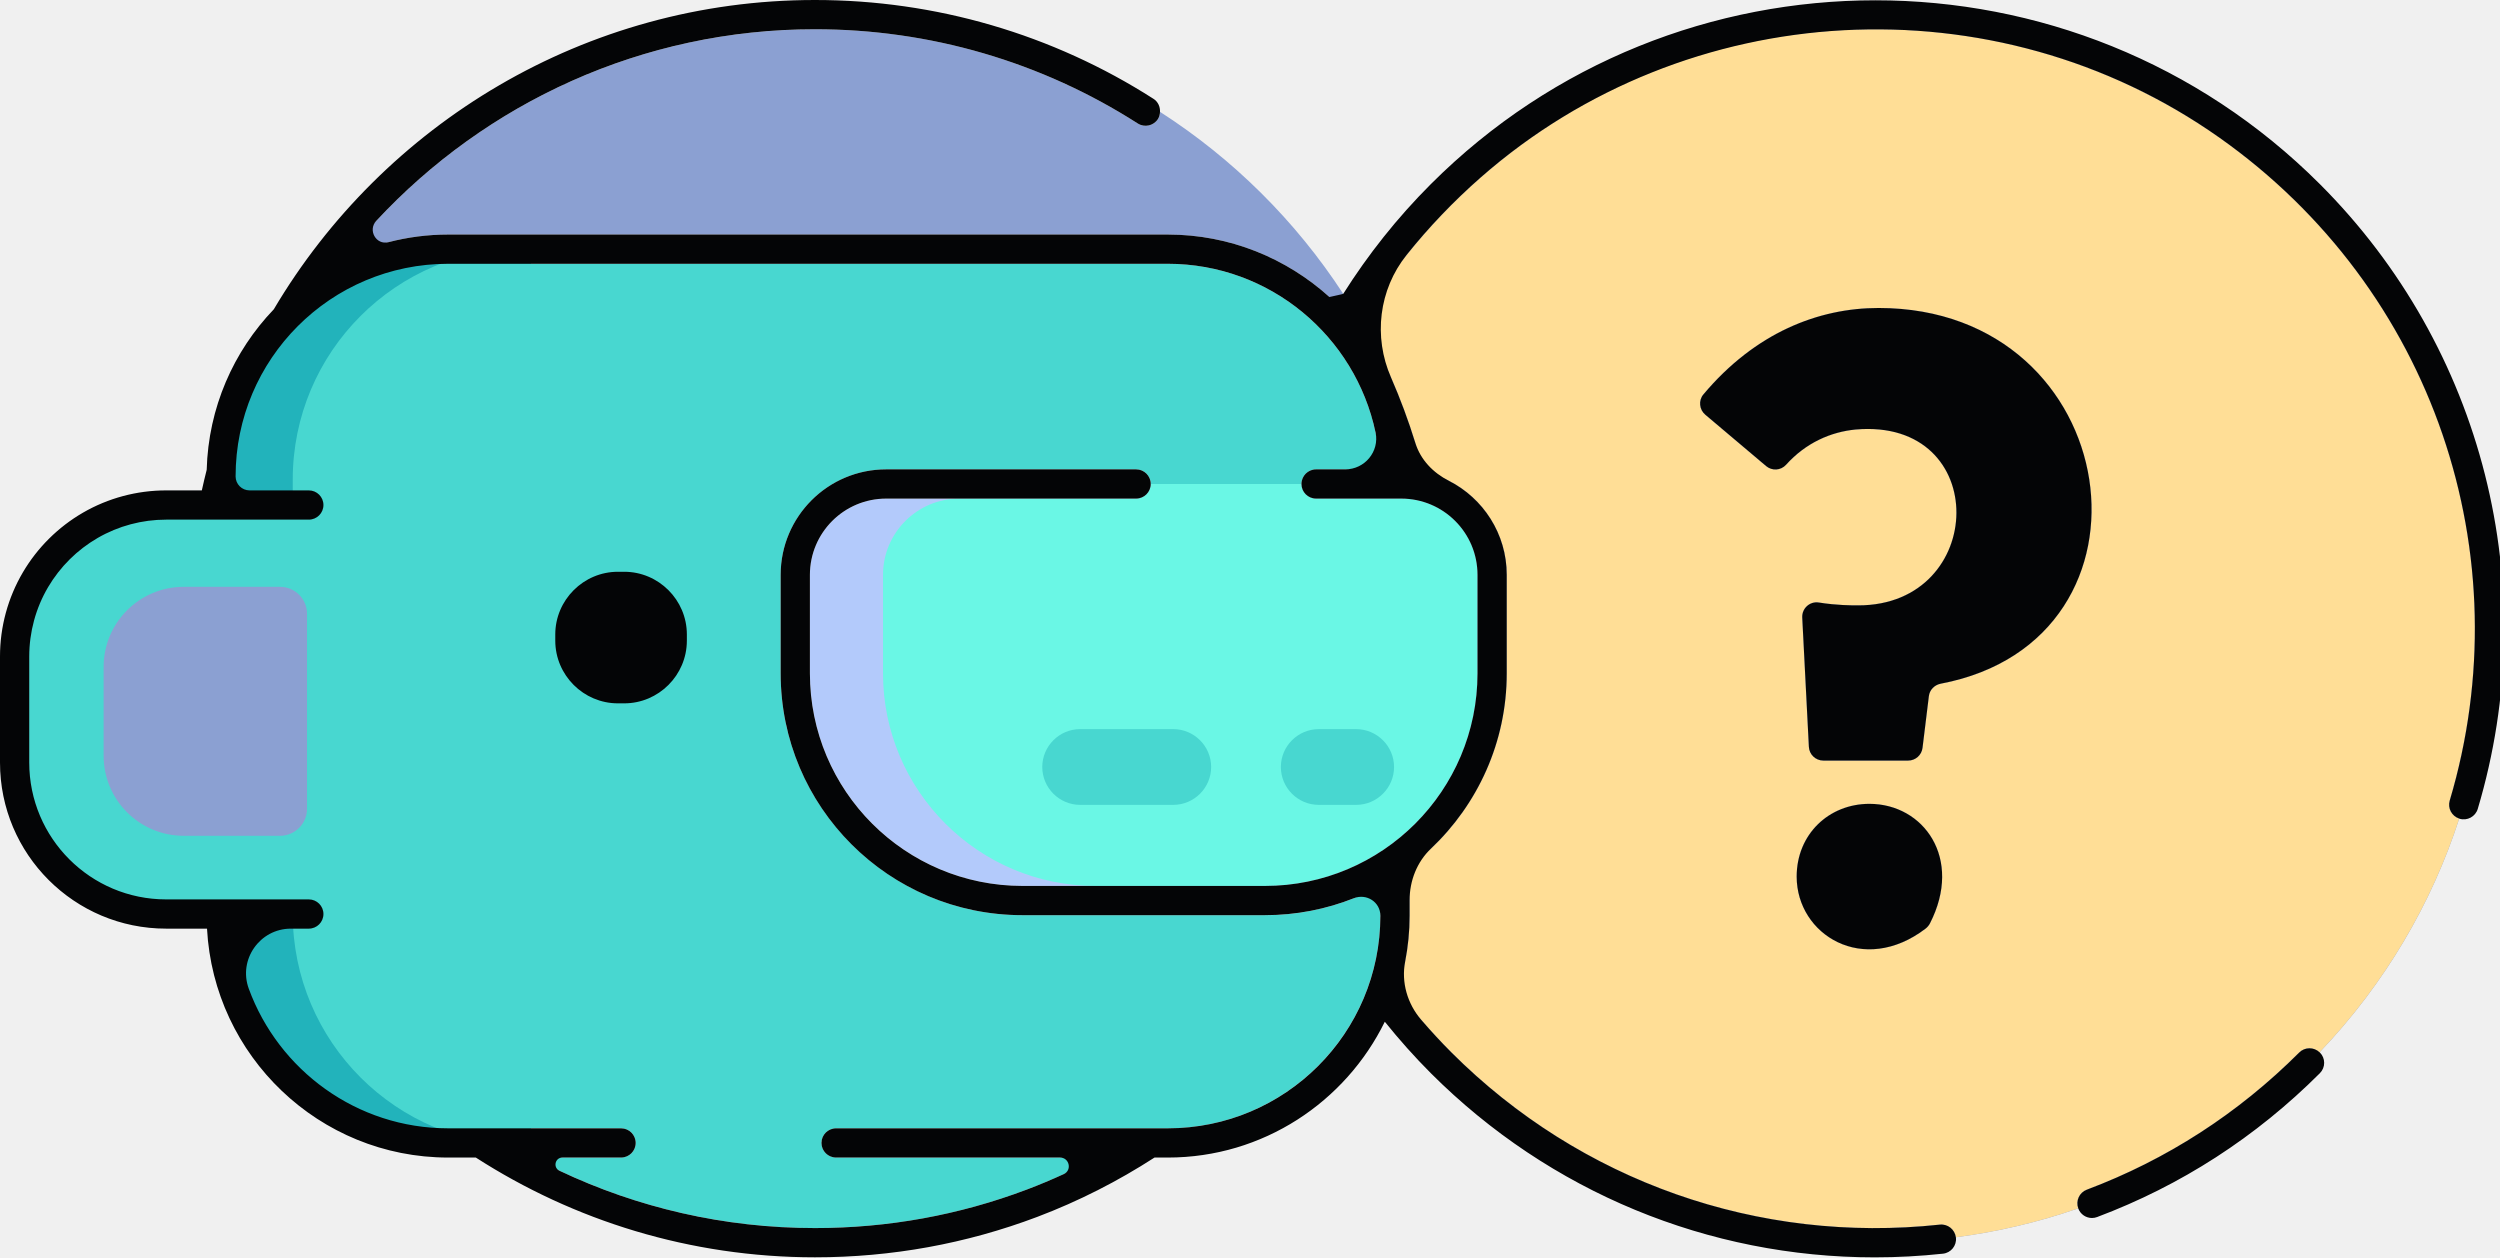
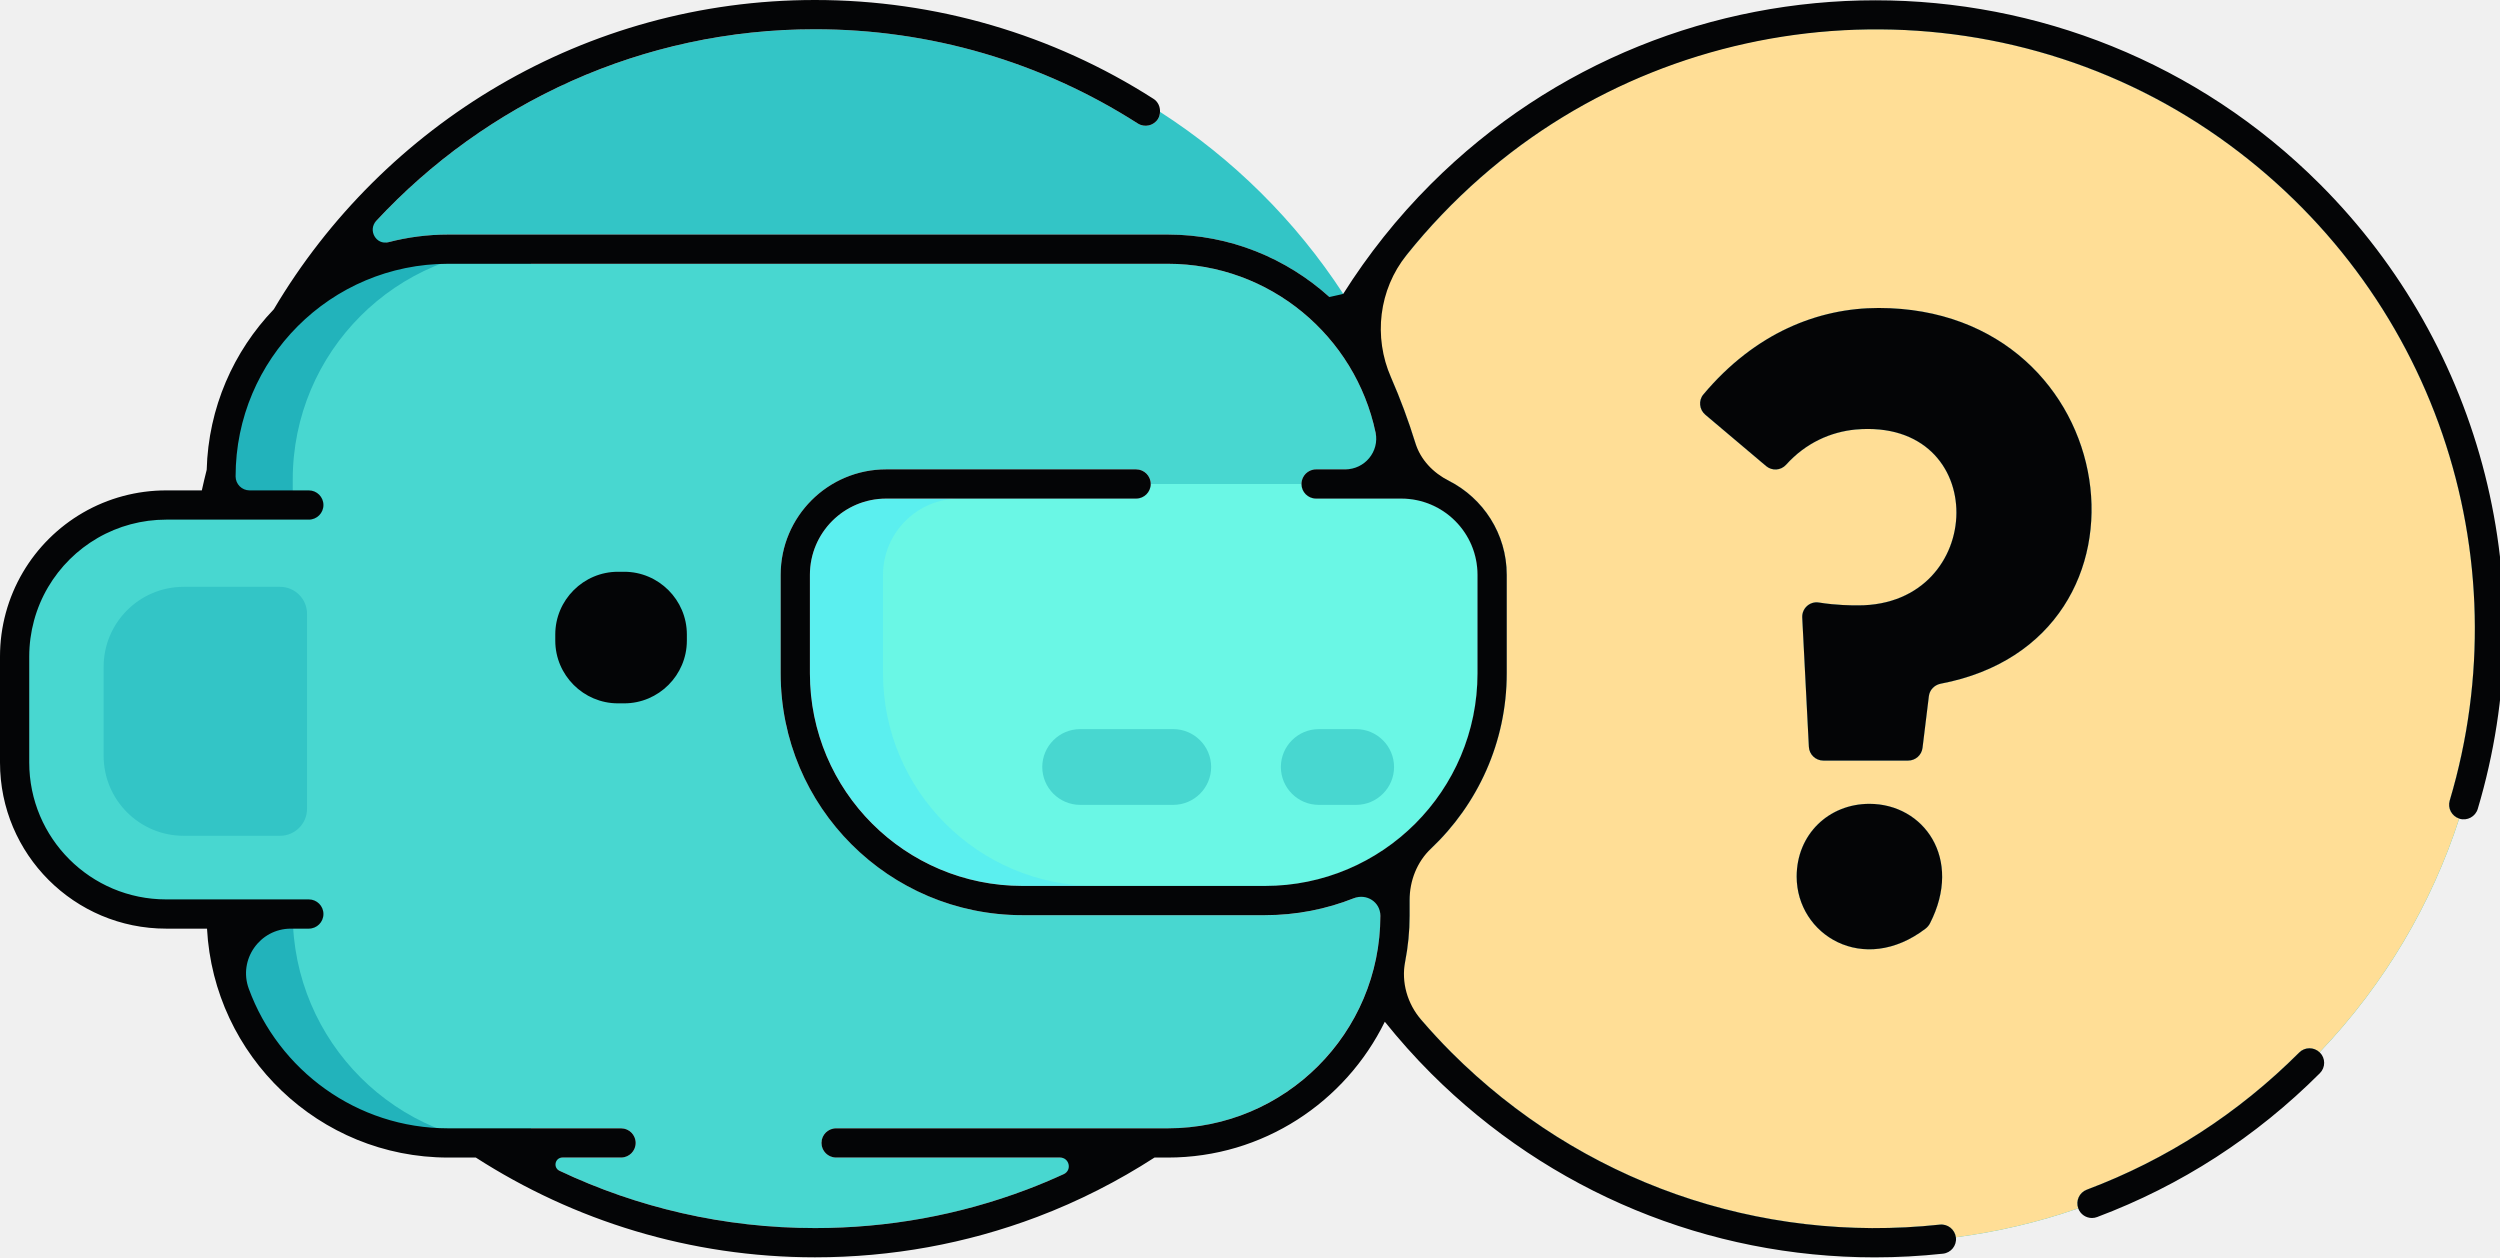
<svg xmlns="http://www.w3.org/2000/svg" width="171" height="86" viewBox="0 0 171 86" fill="none">
  <g clip-path="url(#clip0)">
    <path fill-rule="evenodd" clip-rule="evenodd" d="M46.107 43.782C46.107 45.682 44.553 47.236 42.653 47.236H42.308C40.408 47.236 38.854 45.682 38.854 43.782V43.437C38.854 41.537 40.408 39.983 42.308 39.983H42.653C44.553 39.983 46.107 41.537 46.107 43.437V43.782ZM86.518 62.598H69.939C60.818 62.598 53.397 55.178 53.397 46.056V39.321C53.397 35.342 56.634 32.104 60.614 32.104H77.711C78.263 32.104 78.711 32.552 78.711 33.104H89.019C89.019 32.552 89.466 32.104 90.019 32.104H94.393C94.135 24.309 87.731 18.044 79.875 18.044H30.657C25.531 18.044 21.025 20.717 18.435 24.736H21.122C21.674 24.736 22.122 25.183 22.122 25.736C22.122 26.288 21.674 26.736 21.122 26.736H15.664V29.916H21.122C21.674 29.916 22.122 30.364 22.122 30.916C22.122 31.469 21.674 31.916 21.122 31.916H21.115C21.115 31.929 21.122 31.94 21.122 31.953V47.495C21.122 48.067 20.658 48.531 20.086 48.531H16.941C16.941 49.083 16.493 49.531 15.941 49.531H15.664V52.712H21.122C21.674 52.712 22.122 53.159 22.122 53.712C22.122 54.264 21.674 54.712 21.122 54.712H16.114V62.635C16.114 70.653 22.638 77.177 30.657 77.177H42.481C43.033 77.177 43.481 77.625 43.481 78.177C43.481 78.729 43.033 79.177 42.481 79.177H36.477C42.225 82.251 48.783 84 55.744 84C60.736 84 65.612 83.114 70.238 81.365C71.898 80.738 73.496 80.002 75.035 79.177H57.188C56.635 79.177 56.188 78.729 56.188 78.177C56.188 77.625 56.635 77.177 57.188 77.177H79.875C87.893 77.177 94.417 70.653 94.417 62.635V60.586C92.068 61.868 89.377 62.598 86.518 62.598Z" fill="#48d7d0" />
    <path fill-rule="evenodd" clip-rule="evenodd" d="M31.603 16.978H32.063V78.334H31.603C22.859 78.334 15.771 71.246 15.771 62.502V32.81C15.771 24.066 22.859 16.978 31.603 16.978Z" fill="#22b3bb" />
    <path fill-rule="evenodd" clip-rule="evenodd" d="M11.832 62.552H33.694V34.635H11.832C5.876 34.635 1.048 39.464 1.048 45.419V51.768C1.048 57.723 5.876 62.552 11.832 62.552Z" fill="#48d7d0" />
    <path fill-rule="evenodd" clip-rule="evenodd" d="M35.855 16.978H36.315V78.334H35.855C27.111 78.334 20.023 71.246 20.023 62.502V32.81C20.023 24.066 27.111 16.978 35.855 16.978Z" fill="#48d7d0" />
-     <path fill-rule="evenodd" clip-rule="evenodd" d="M132.75 46.764C132.323 46.846 131.988 47.181 131.935 47.614L131.5 51.154C131.439 51.651 131.018 52.023 130.518 52.023H124.715C124.188 52.023 123.753 51.611 123.726 51.084L123.272 42.242C123.241 41.617 123.79 41.114 124.406 41.212C125.635 41.408 126.631 41.408 127.112 41.408C135.929 41.408 136.243 28.561 126.922 29.38C125.226 29.544 123.529 30.28 122.162 31.794C121.809 32.185 121.206 32.221 120.802 31.881L116.641 28.366C116.23 28.02 116.162 27.398 116.507 26.985C120.055 22.756 124.389 21.067 128.498 21.067C145.375 21.067 148.618 43.745 132.75 46.764ZM132.009 63.158C131.938 63.297 131.832 63.423 131.709 63.517C127.461 66.761 122.892 63.947 122.892 59.959C122.892 57.062 125.097 54.983 127.868 54.983C131.583 54.983 134.28 58.721 132.009 63.158ZM167.56 54.758C171.877 40.289 167.932 24.674 157.266 14.008C149.522 6.264 139.226 2 128.274 2C117.323 2 107.026 6.264 99.283 14.008C96.9 16.39 94.851 19.017 93.149 21.828C95.015 25.117 96.43 28.625 97.367 32.269C100.617 32.971 103.06 35.864 103.06 39.322V46.056C103.06 51.464 100.441 56.258 96.417 59.279V62.635C96.417 64.424 96.123 66.144 95.595 67.758C96.721 69.237 97.946 70.654 99.283 71.992C108.099 80.808 120.275 85.097 132.685 83.763C133.213 83.707 133.709 84.093 133.78 84.63C136.617 84.257 139.424 83.603 142.152 82.65C141.966 82.138 142.225 81.569 142.738 81.376C148.21 79.317 153.098 76.159 157.266 71.992C157.65 71.608 158.267 71.606 158.659 71.978C163.142 67.279 166.326 61.803 168.211 55.992C167.697 55.824 167.405 55.279 167.56 54.758ZM79.203 8.142C78.906 8.607 78.287 8.743 77.822 8.445C71.236 4.228 63.601 2 55.745 2C42.689 2 31.048 8.142 23.534 17.679C25.695 16.642 28.105 16.044 30.657 16.044H79.875C84.127 16.044 87.997 17.671 90.931 20.317C90.971 20.283 92.079 21.672 92.125 21.643C92.395 21.478 91.627 20.038 91.903 20.138C91.894 20.124 91.886 20.111 91.878 20.099C88.628 15.114 84.351 10.867 79.344 7.649C79.336 7.819 79.302 7.989 79.203 8.142ZM12.564 57.168H19.155C20.174 57.168 21.001 56.341 21.001 55.322V41.985C21.001 40.966 20.174 40.139 19.155 40.139H12.564C9.54 40.139 7.088 42.591 7.088 45.615V51.692C7.088 54.716 9.54 57.168 12.564 57.168Z" fill="#8BA0D2" />
+     <path fill-rule="evenodd" clip-rule="evenodd" d="M132.75 46.764C132.323 46.846 131.988 47.181 131.935 47.614L131.5 51.154C131.439 51.651 131.018 52.023 130.518 52.023H124.715C124.188 52.023 123.753 51.611 123.726 51.084L123.272 42.242C123.241 41.617 123.79 41.114 124.406 41.212C125.635 41.408 126.631 41.408 127.112 41.408C135.929 41.408 136.243 28.561 126.922 29.38C125.226 29.544 123.529 30.28 122.162 31.794C121.809 32.185 121.206 32.221 120.802 31.881L116.641 28.366C116.23 28.02 116.162 27.398 116.507 26.985C120.055 22.756 124.389 21.067 128.498 21.067C145.375 21.067 148.618 43.745 132.75 46.764ZM132.009 63.158C131.938 63.297 131.832 63.423 131.709 63.517C127.461 66.761 122.892 63.947 122.892 59.959C122.892 57.062 125.097 54.983 127.868 54.983C131.583 54.983 134.28 58.721 132.009 63.158ZM167.56 54.758C171.877 40.289 167.932 24.674 157.266 14.008C149.522 6.264 139.226 2 128.274 2C117.323 2 107.026 6.264 99.283 14.008C96.9 16.39 94.851 19.017 93.149 21.828C95.015 25.117 96.43 28.625 97.367 32.269C100.617 32.971 103.06 35.864 103.06 39.322V46.056C103.06 51.464 100.441 56.258 96.417 59.279V62.635C96.417 64.424 96.123 66.144 95.595 67.758C96.721 69.237 97.946 70.654 99.283 71.992C108.099 80.808 120.275 85.097 132.685 83.763C133.213 83.707 133.709 84.093 133.78 84.63C136.617 84.257 139.424 83.603 142.152 82.65C141.966 82.138 142.225 81.569 142.738 81.376C148.21 79.317 153.098 76.159 157.266 71.992C157.65 71.608 158.267 71.606 158.659 71.978C163.142 67.279 166.326 61.803 168.211 55.992C167.697 55.824 167.405 55.279 167.56 54.758ZM79.203 8.142C78.906 8.607 78.287 8.743 77.822 8.445C71.236 4.228 63.601 2 55.745 2C42.689 2 31.048 8.142 23.534 17.679C25.695 16.642 28.105 16.044 30.657 16.044H79.875C84.127 16.044 87.997 17.671 90.931 20.317C90.971 20.283 92.079 21.672 92.125 21.643C92.395 21.478 91.627 20.038 91.903 20.138C91.894 20.124 91.886 20.111 91.878 20.099C88.628 15.114 84.351 10.867 79.344 7.649C79.336 7.819 79.302 7.989 79.203 8.142ZM12.564 57.168H19.155C20.174 57.168 21.001 56.341 21.001 55.322V41.985C21.001 40.966 20.174 40.139 19.155 40.139H12.564C9.54 40.139 7.088 42.591 7.088 45.615V51.692C7.088 54.716 9.54 57.168 12.564 57.168Z" fill="#33c5c6" />
    <path fill-rule="evenodd" clip-rule="evenodd" d="M132.75 46.764C132.323 46.846 131.988 47.181 131.935 47.614L131.5 51.154C131.439 51.651 131.018 52.023 130.518 52.023H124.715C124.188 52.023 123.753 51.611 123.726 51.084L123.272 42.242C123.241 41.617 123.79 41.114 124.406 41.212C125.635 41.408 126.631 41.408 127.112 41.408C135.929 41.408 136.243 28.561 126.922 29.38C125.226 29.544 123.529 30.28 122.162 31.794C121.809 32.185 121.206 32.221 120.802 31.881L116.641 28.366C116.23 28.02 116.162 27.398 116.507 26.985C120.055 22.756 124.389 21.067 128.498 21.067C145.375 21.067 148.618 43.745 132.75 46.764ZM132.009 63.158C131.938 63.297 131.832 63.423 131.709 63.517C127.461 66.761 122.892 63.947 122.892 59.959C122.892 57.062 125.097 54.983 127.868 54.983C131.583 54.983 134.28 58.721 132.009 63.158ZM167.56 54.758C171.877 40.289 167.932 24.674 157.266 14.008C149.522 6.264 139.226 2 128.274 2C117.323 2 107.026 6.264 99.283 14.008C96.9 16.39 94.851 19.017 93.149 21.828C95.015 25.117 96.43 28.625 97.367 32.269C100.617 32.971 103.06 35.864 103.06 39.322V46.056C103.06 51.464 100.441 56.258 96.417 59.279V62.635C96.417 64.424 96.123 66.144 95.595 67.758C96.721 69.237 97.946 70.654 99.283 71.992C108.099 80.808 120.275 85.097 132.685 83.763C133.213 83.707 133.709 84.093 133.78 84.63C136.617 84.257 139.424 83.603 142.152 82.65C141.966 82.138 142.225 81.569 142.738 81.376C148.21 79.317 153.098 76.159 157.266 71.992C157.65 71.608 158.267 71.606 158.659 71.978C163.142 67.279 166.326 61.803 168.211 55.992C167.697 55.824 167.405 55.279 167.56 54.758Z" fill="#FFDE96" />
-     <path fill-rule="evenodd" clip-rule="evenodd" d="M91.391 55.053H90.873H90.201C88.776 55.053 87.61 53.887 87.61 52.463C87.61 51.038 88.776 49.872 90.201 49.872H90.873H91.391H92.764C94.188 49.872 95.354 51.038 95.354 52.463C95.354 53.887 94.188 55.053 92.764 55.053H91.391ZM82.843 52.463C82.843 53.887 81.677 55.053 80.252 55.053H78.362H76.472H73.881C72.456 55.053 71.291 53.887 71.291 52.463C71.291 51.038 72.456 49.872 73.881 49.872H76.472H78.362H80.252C81.677 49.872 82.843 51.038 82.843 52.463ZM95.844 34.104H90.019C89.467 34.104 89.019 33.656 89.019 33.104H78.711C78.711 33.656 78.263 34.104 77.711 34.104H60.614C57.738 34.104 55.397 36.444 55.397 39.321V46.056C55.397 54.074 61.921 60.598 69.939 60.598H86.518C94.537 60.598 101.06 54.074 101.06 46.056V39.321C101.06 36.444 98.72 34.104 95.844 34.104Z" fill="#B3CAFB" />
+     <path fill-rule="evenodd" clip-rule="evenodd" d="M91.391 55.053H90.873H90.201C88.776 55.053 87.61 53.887 87.61 52.463C87.61 51.038 88.776 49.872 90.201 49.872H90.873H91.391H92.764C94.188 49.872 95.354 51.038 95.354 52.463C95.354 53.887 94.188 55.053 92.764 55.053H91.391ZM82.843 52.463C82.843 53.887 81.677 55.053 80.252 55.053H78.362H76.472H73.881C72.456 55.053 71.291 53.887 71.291 52.463C71.291 51.038 72.456 49.872 73.881 49.872H76.472H78.362H80.252C81.677 49.872 82.843 51.038 82.843 52.463ZM95.844 34.104H90.019C89.467 34.104 89.019 33.656 89.019 33.104H78.711C78.711 33.656 78.263 34.104 77.711 34.104H60.614C57.738 34.104 55.397 36.444 55.397 39.321V46.056C55.397 54.074 61.921 60.598 69.939 60.598H86.518C94.537 60.598 101.06 54.074 101.06 46.056V39.321C101.06 36.444 98.72 34.104 95.844 34.104Z" fill="#5befef" />
    <path fill-rule="evenodd" clip-rule="evenodd" d="M95.844 34.104H90.019C89.467 34.104 89.02 33.656 89.019 33.104H78.711C78.711 33.656 78.263 34.104 77.711 34.104H65.615C62.738 34.104 60.398 36.444 60.398 39.321V46.056C60.398 54.075 66.921 60.599 74.94 60.599H86.518C94.537 60.599 101.061 54.075 101.061 46.056V39.321C101.061 36.444 98.72 34.104 95.844 34.104Z" fill="#6af7e5" />
    <path fill-rule="evenodd" clip-rule="evenodd" d="M80.252 49.872H78.362H76.471H73.881C72.456 49.872 71.291 51.038 71.291 52.462C71.291 53.887 72.456 55.053 73.881 55.053H76.471H78.362H80.252C81.677 55.053 82.843 53.887 82.843 52.462C82.843 51.038 81.677 49.872 80.252 49.872ZM95.354 52.463C95.354 51.038 94.188 49.873 92.764 49.873H91.392H90.874H90.201C88.776 49.873 87.611 51.038 87.611 52.463C87.611 53.888 88.776 55.053 90.201 55.053H90.874H91.392H92.764C94.188 55.053 95.354 53.888 95.354 52.463Z" fill="#48d7d0" />
    <path fill-rule="evenodd" clip-rule="evenodd" d="M101.061 46.056C101.061 54.087 94.55 60.598 86.519 60.598H69.94C61.908 60.598 55.397 54.087 55.397 46.056V39.321C55.397 36.44 57.733 34.104 60.614 34.104H77.711C78.263 34.104 78.711 33.656 78.711 33.104C78.711 32.552 78.263 32.104 77.711 32.104H60.614C56.628 32.104 53.397 35.335 53.397 39.321V46.056C53.397 55.192 60.804 62.598 69.939 62.598H86.519C88.665 62.598 90.716 62.187 92.599 61.44C93.469 61.094 94.417 61.698 94.417 62.635C94.417 70.666 87.907 77.177 79.875 77.177H57.188C56.636 77.177 56.188 77.624 56.188 78.177C56.188 78.729 56.636 79.177 57.188 79.177H72.511C73.143 79.177 73.34 80.042 72.767 80.306C71.94 80.686 71.098 81.04 70.239 81.365C65.613 83.113 60.737 84 55.745 84C49.497 84 43.573 82.591 38.268 80.079C37.812 79.864 37.963 79.177 38.468 79.177H42.481C43.033 79.177 43.481 78.729 43.481 78.177C43.481 77.624 43.033 77.177 42.481 77.177H30.658C24.394 77.177 19.054 73.193 17.016 67.627C16.286 65.634 17.773 63.519 19.896 63.519H21.123C21.675 63.519 22.123 63.072 22.123 62.519C22.123 61.967 21.675 61.519 21.123 61.519H11.362C6.192 61.519 2 57.328 2 52.158V44.905C2 43.232 2.447 41.591 3.29 40.159C4.111 38.767 5.283 37.604 6.681 36.796C8.097 35.976 9.716 35.543 11.362 35.543H21.123C21.675 35.543 22.123 35.095 22.123 34.543C22.123 33.991 21.675 33.543 21.123 33.543H17.072C16.543 33.543 16.115 33.115 16.115 32.586C16.115 24.554 22.626 18.043 30.658 18.043H79.875C86.864 18.043 92.704 23.002 94.089 29.585C94.363 30.884 93.348 32.104 92.019 32.104H90.019C89.467 32.104 89.019 32.552 89.019 33.104C89.019 33.656 89.467 34.104 90.019 34.104H95.844C98.726 34.104 101.061 36.44 101.061 39.321V46.056ZM97.869 12.595C95.569 14.894 93.574 17.414 91.878 20.098C91.886 20.111 91.123 20.269 90.932 20.316C87.998 17.67 84.128 16.043 79.875 16.043H30.658C29.246 16.043 27.878 16.226 26.571 16.565C25.73 16.784 25.142 15.746 25.734 15.11C33.224 7.053 43.902 2 55.745 2C63.603 2 71.236 4.228 77.822 8.445C78.287 8.743 78.905 8.607 79.203 8.142C79.301 7.989 79.336 7.819 79.344 7.649C79.359 7.304 79.211 6.96 78.9 6.761C71.992 2.338 63.985 0 55.745 0C40.005 0 26.221 8.505 18.728 21.156C15.976 24.027 14.253 27.881 14.138 32.135C14.017 32.6 13.912 33.072 13.805 33.543H11.362C9.364 33.543 7.399 34.069 5.68 35.064C3.984 36.045 2.562 37.455 1.568 39.143C0.542 40.883 0 42.875 0 44.905V52.158C0 58.432 5.087 63.519 11.362 63.519H14.16C14.624 72.228 21.835 79.177 30.658 79.177H32.546C39.245 83.487 47.205 86 55.745 86C60.979 86 66.094 85.07 70.946 83.236C73.79 82.16 76.471 80.789 78.968 79.177H79.875C86.394 79.177 92.027 75.377 94.721 69.886C95.701 71.105 96.747 72.283 97.869 73.406C106.006 81.542 116.869 86.003 128.228 86.003C129.778 86.003 131.337 85.92 132.9 85.752C133.449 85.693 133.846 85.2 133.787 84.651C133.786 84.643 133.782 84.638 133.781 84.63C133.71 84.093 133.224 83.706 132.686 83.764C120.273 85.098 108.1 80.807 99.283 71.992C98.558 71.266 97.866 70.517 97.205 69.748C96.266 68.656 95.836 67.185 96.113 65.772C96.311 64.756 96.417 63.708 96.417 62.635V61.568C96.417 60.245 96.92 58.952 97.881 58.043C101.065 55.029 103.061 50.776 103.061 46.056V39.321C103.061 36.512 101.448 34.076 99.1 32.884C98.025 32.339 97.165 31.447 96.809 30.296C96.338 28.772 95.783 27.276 95.144 25.814C93.929 23.032 94.313 19.815 96.208 17.444C97.723 15.55 99.418 13.771 101.289 12.13C115.397 -0.245 136.458 -1.413 151.794 9.405C166.502 19.78 172.55 38.034 167.561 54.759C167.406 55.279 167.698 55.823 168.212 55.991C168.22 55.994 168.226 56 168.234 56.003C168.76 56.159 169.319 55.859 169.478 55.33C174.004 40.157 169.867 23.781 158.681 12.595C141.915 -4.171 114.635 -4.171 97.869 12.595ZM157.266 71.992C153.098 76.159 148.209 79.317 142.738 81.374C142.225 81.567 141.967 82.136 142.152 82.65C142.154 82.654 142.153 82.659 142.154 82.662C142.305 83.064 142.686 83.311 143.09 83.311C143.207 83.311 143.328 83.29 143.443 83.246C149.183 81.088 154.309 77.776 158.68 73.406C159.071 73.014 159.071 72.382 158.68 71.992C158.674 71.986 158.666 71.984 158.66 71.978C158.267 71.606 157.65 71.608 157.266 71.992Z" fill="#040506" />
    <path fill-rule="evenodd" clip-rule="evenodd" d="M127.868 54.983C125.097 54.983 122.892 57.062 122.892 59.959C122.892 63.947 127.462 66.761 131.709 63.518C131.832 63.424 131.939 63.296 132.009 63.159C134.281 58.721 131.584 54.983 127.868 54.983ZM128.498 21.066C124.389 21.066 120.056 22.755 116.508 26.984C116.163 27.397 116.23 28.019 116.642 28.366L120.803 31.88C121.206 32.221 121.809 32.185 122.163 31.793C123.529 30.279 125.226 29.544 126.923 29.379C136.244 28.561 135.929 41.407 127.113 41.407C126.632 41.407 125.636 41.407 124.407 41.212C123.79 41.113 123.241 41.617 123.273 42.241L123.727 51.084C123.753 51.61 124.188 52.023 124.715 52.023H130.519C131.019 52.023 131.44 51.65 131.501 51.153L131.935 47.613C131.988 47.181 132.323 46.846 132.75 46.764C148.619 43.746 145.375 21.066 128.498 21.066ZM42.267 48.109H42.696C45.053 48.109 46.981 46.18 46.981 43.823V43.395C46.981 41.038 45.053 39.109 42.696 39.109H42.267C39.91 39.109 37.981 41.038 37.981 43.395V43.823C37.981 46.18 39.91 48.109 42.267 48.109Z" fill="#040506" />
  </g>
  <defs>
    <clipPath id="clip0">
      <rect width="171" height="86" fill="white" />
    </clipPath>
  </defs>
</svg>
